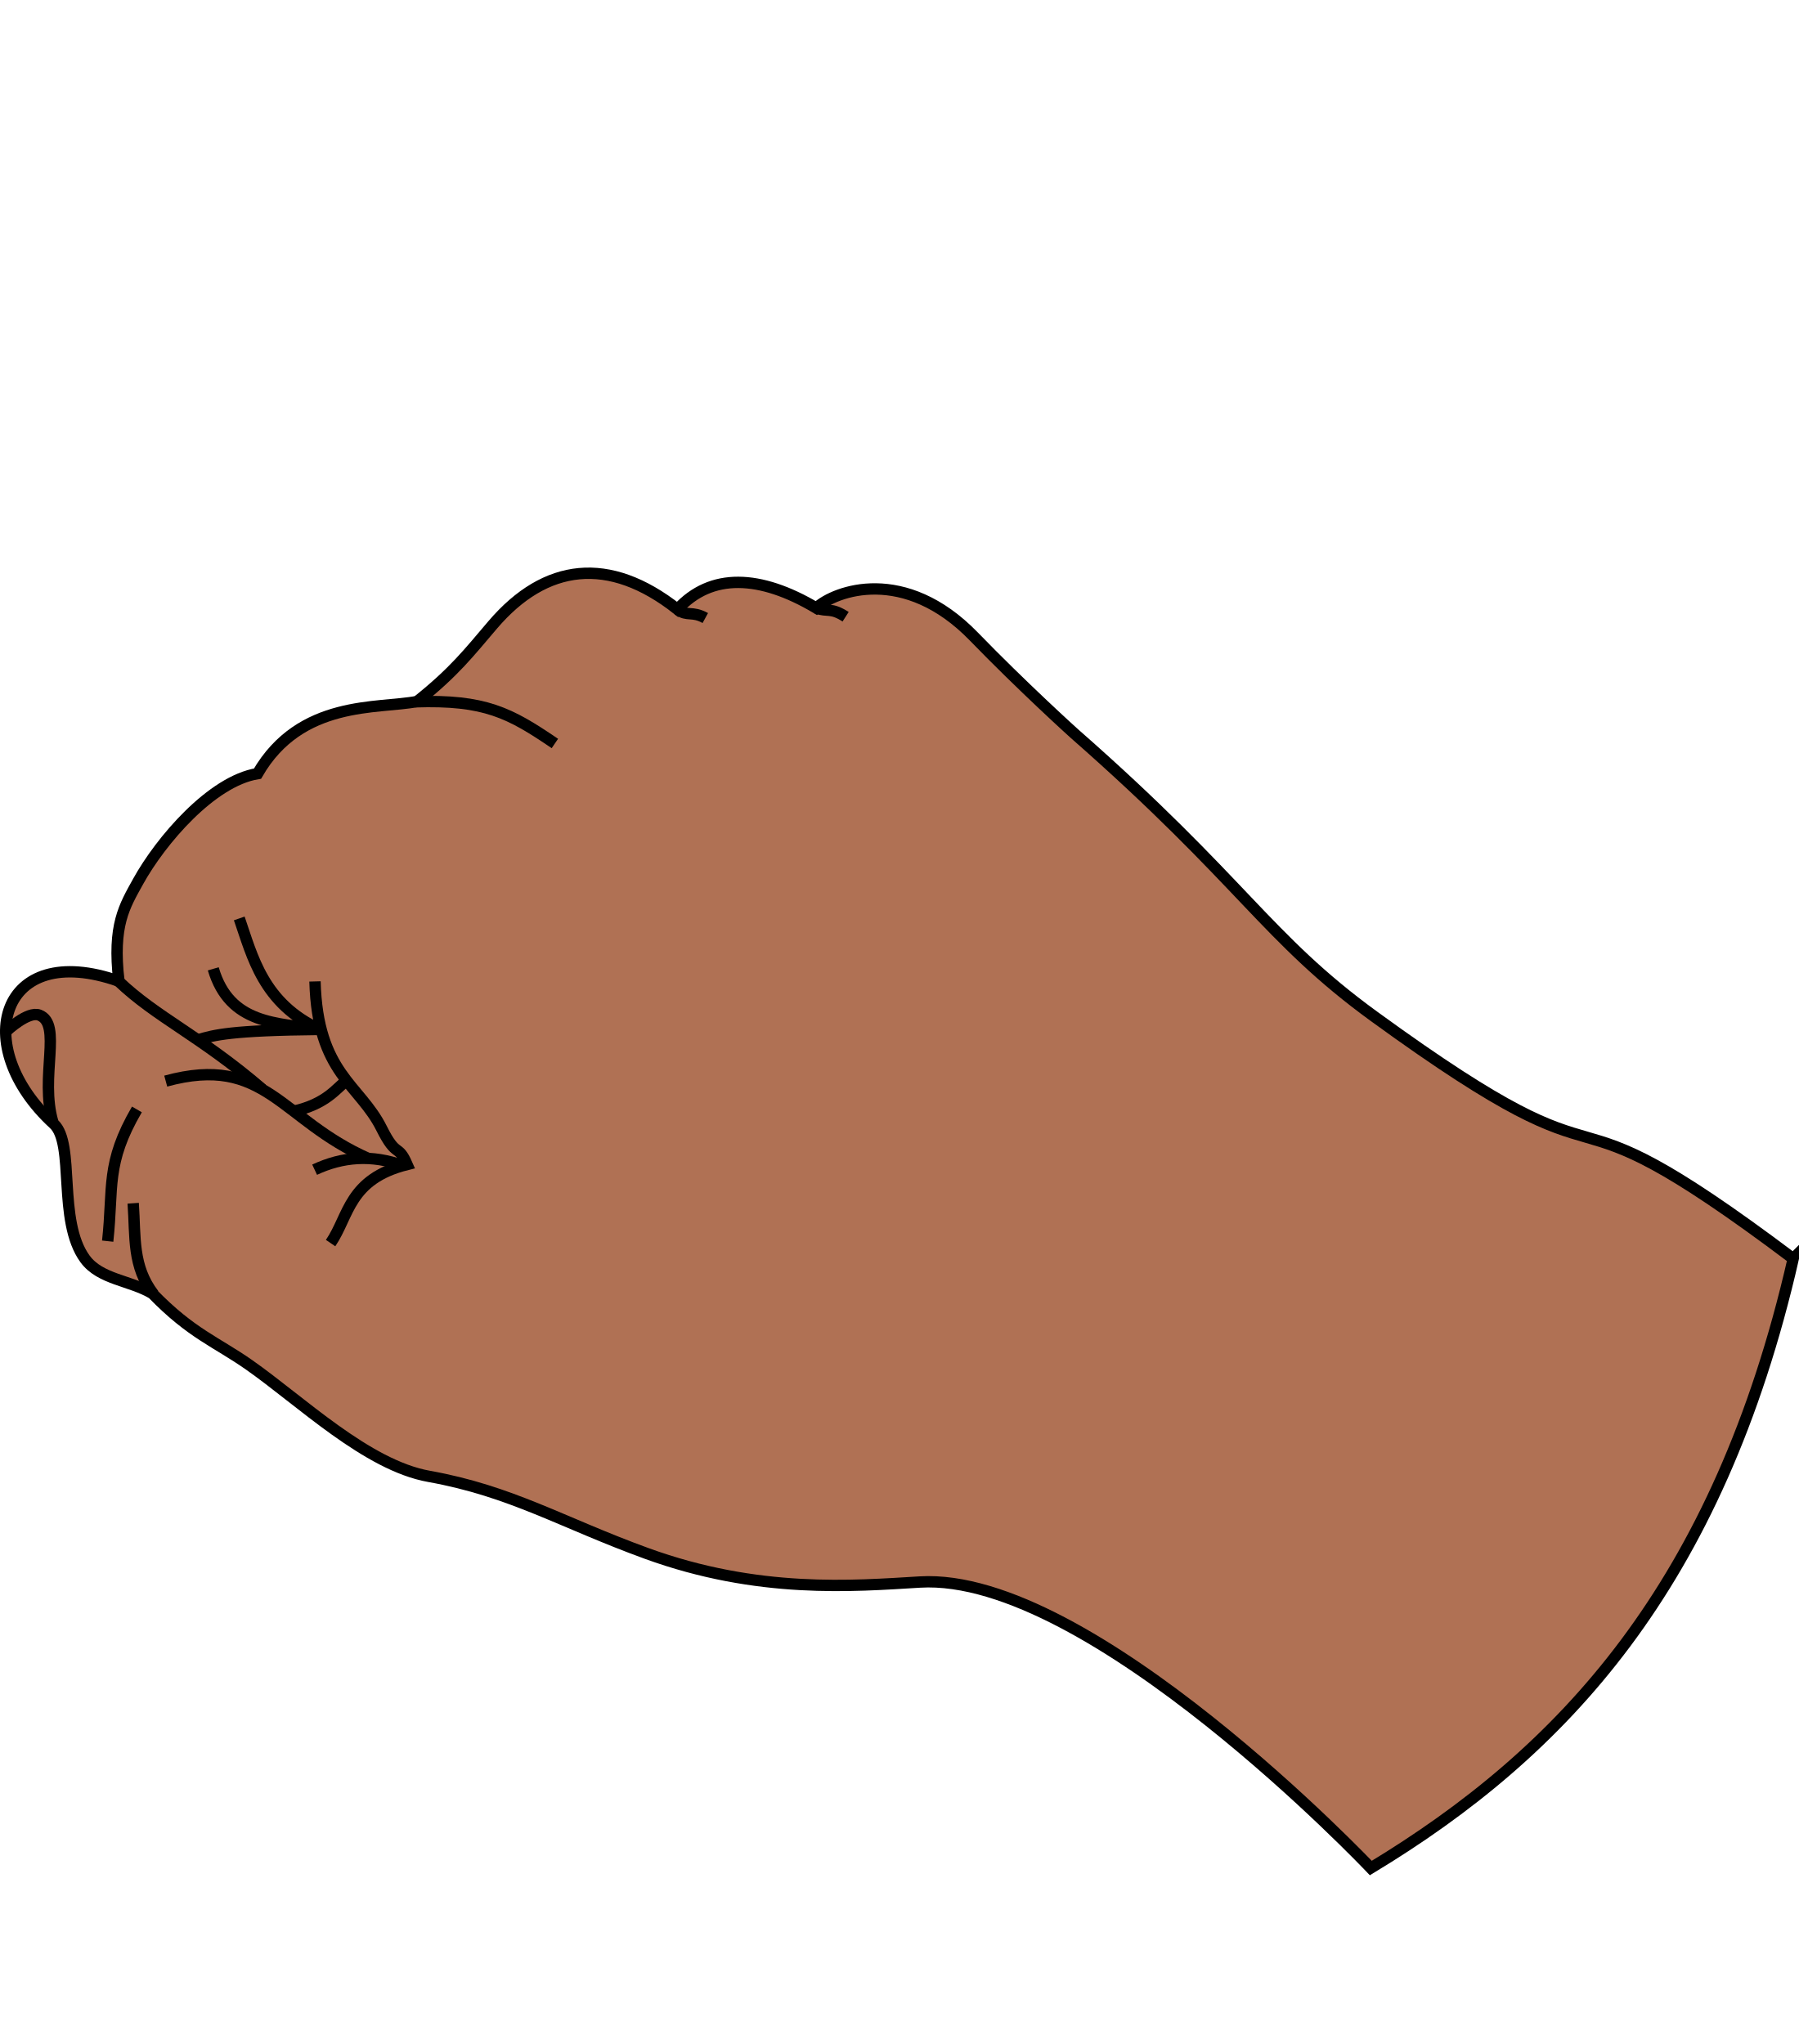
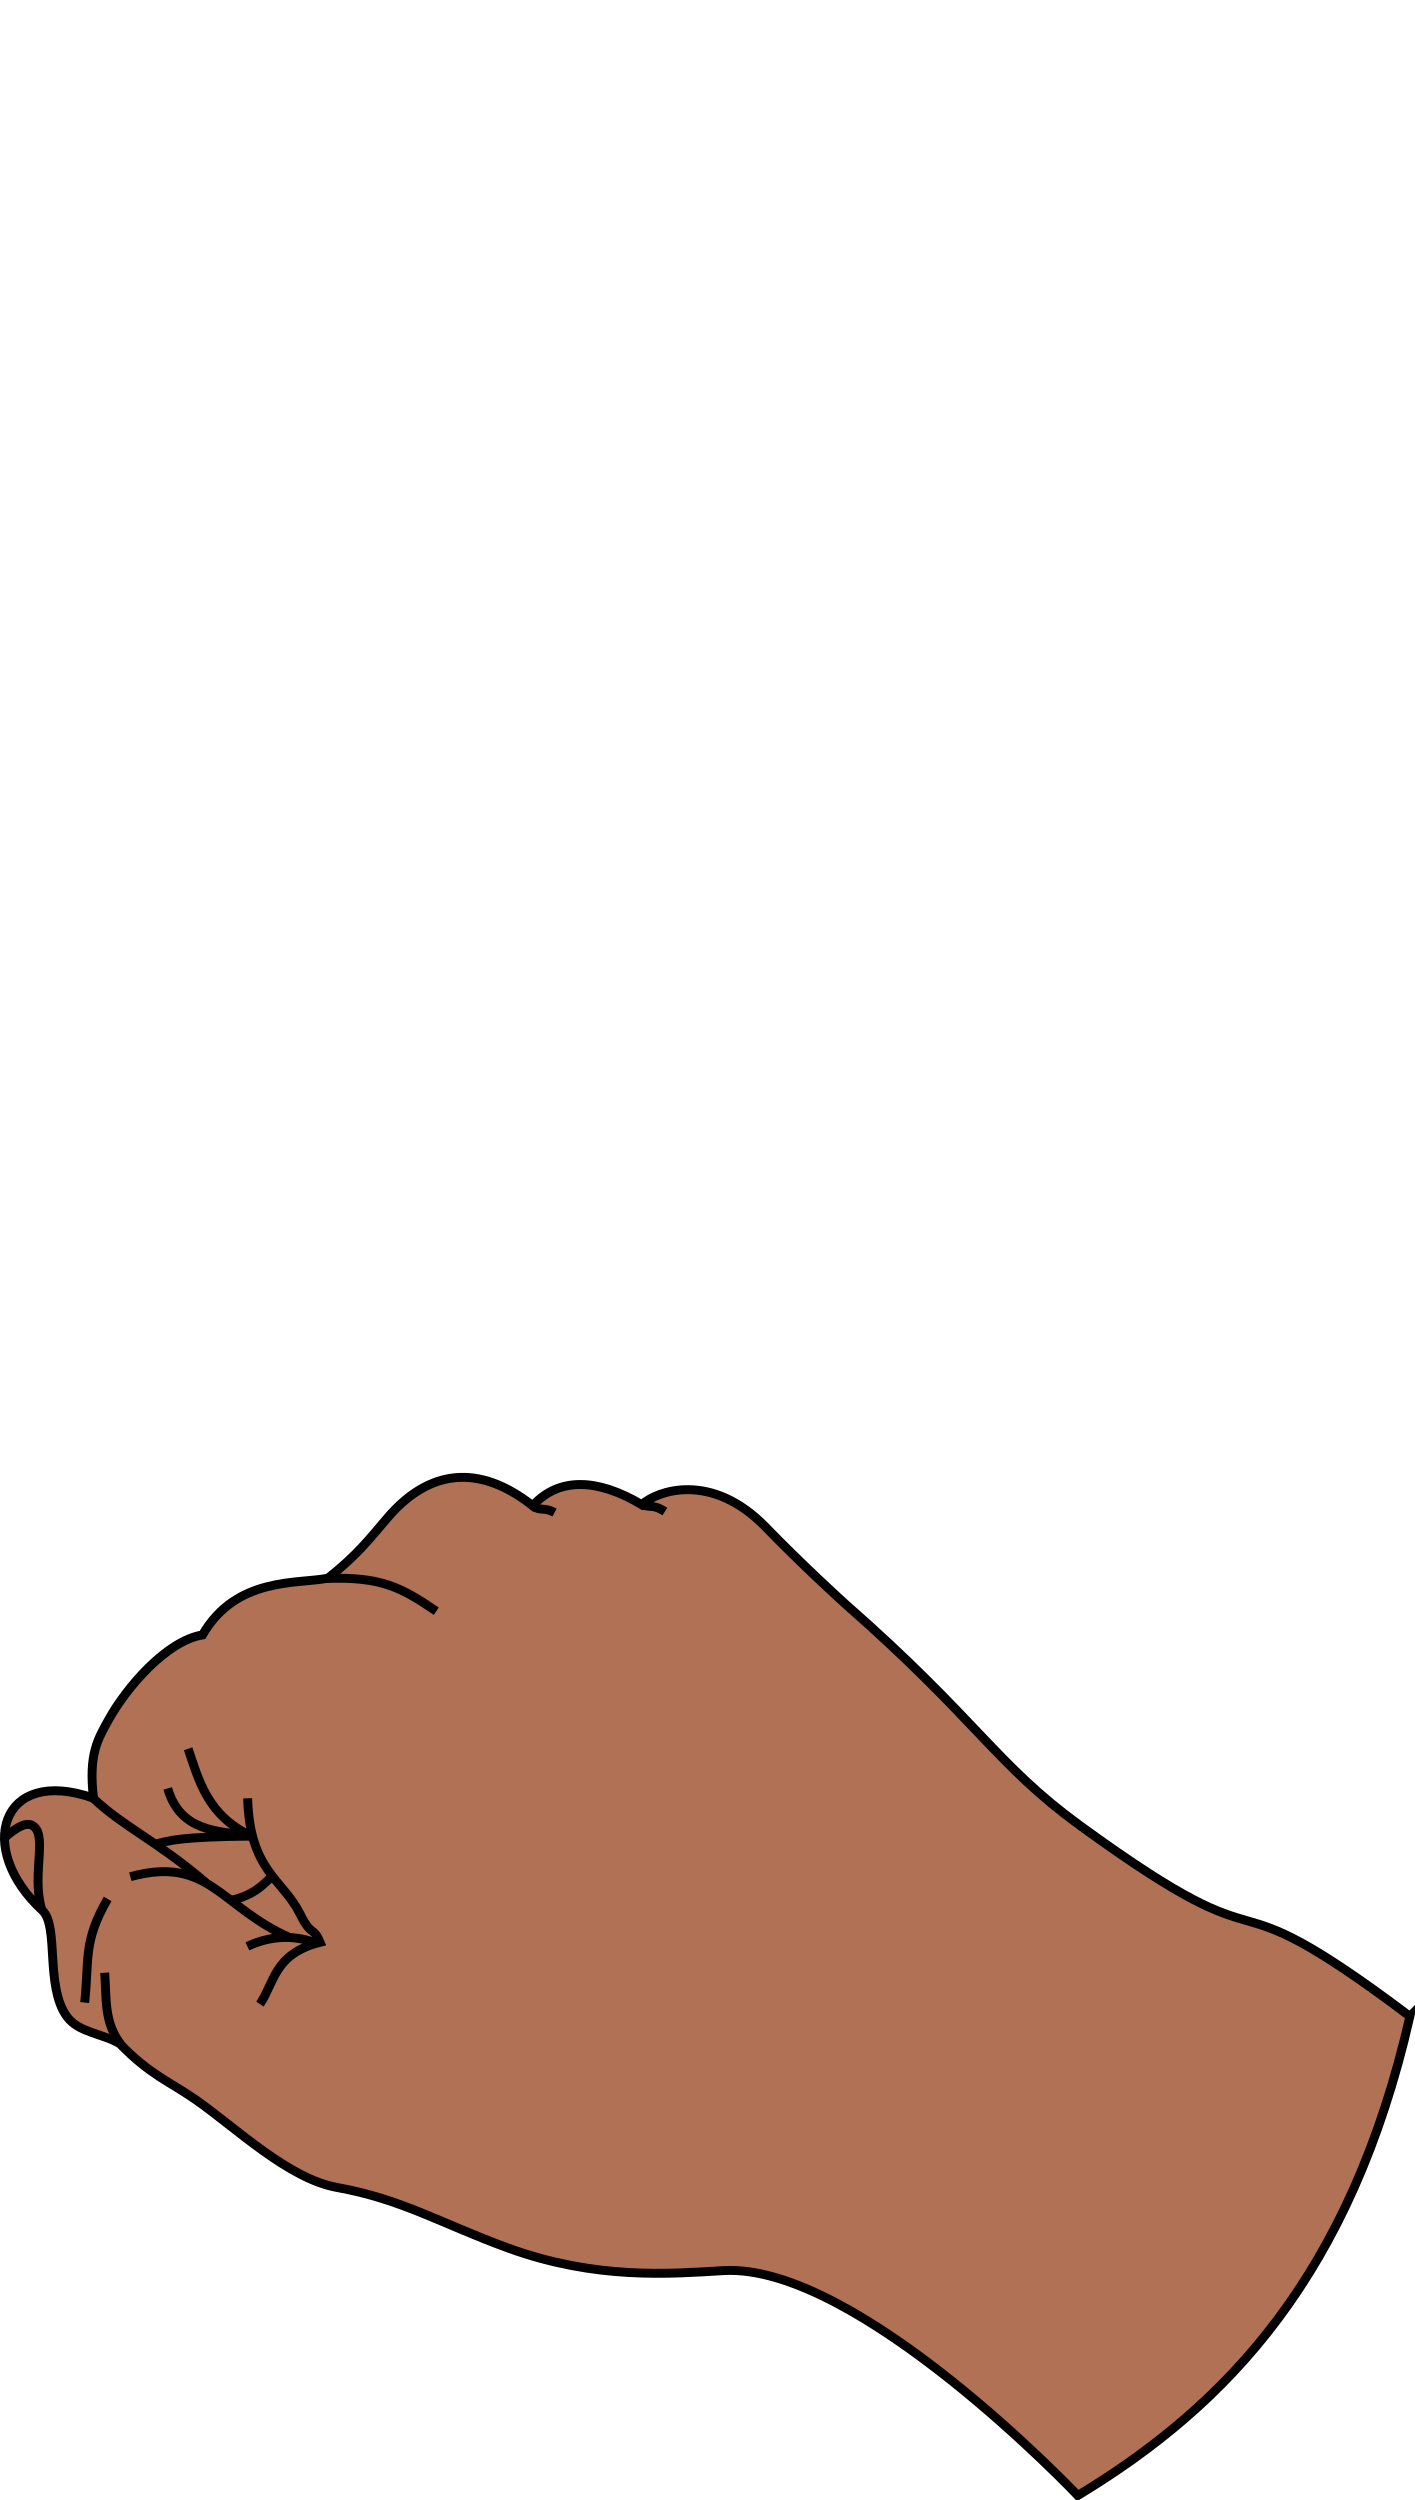
- <svg xmlns="http://www.w3.org/2000/svg" id="svg2" version="1.1" width="158.446" height="180.061">
+ <svg xmlns="http://www.w3.org/2000/svg" id="svg2" version="1.1" width="158.446" height="280.061">
  <defs id="defs6" />
-   <g id="layer2" transform="translate(-152.0546,-992.4971)" style="display:inline">
+   <g id="layer2" transform="translate(-152.0546,-877.4971)" style="display:inline">
    <path style="fill:#b07154;fill-opacity:1;stroke:#000000;stroke-width:1px;stroke-linecap:butt;stroke-linejoin:miter;stroke-opacity:1" d="m 310.001,1103.376 c -23.32,-17.544 -12.901,-3.867 -36.928,-21.348 -9.512,-6.921 -11.506,-11.844 -26.367,-24.889 -0.168,-0.147 -4.63,-4.189 -8.869,-8.561 -6.106,-6.298 -12.221,-4.062 -13.887,-2.52 -4.951,-2.942 -9.267,-3.122 -12.222,0.119 -6.034,-4.759 -11.628,-4.075 -16.27,1.358 -2.095,2.452 -3.362,4.125 -6.66,6.757 -3.444,0.676 -10.281,-0.181 -14.061,6.356 -4.043,0.661 -8.53,5.906 -10.514,9.496 -1.205,2.182 -2.271,3.845 -1.697,8.789 -10.449,-3.684 -13.231,5.691 -5.735,12.57 1.909,1.752 0.293,8.521 2.754,11.896 1.331,1.825 4.007,1.885 5.942,3.053 3.411,3.52 5.624,4.256 8.511,6.279 4.549,3.189 10.367,8.842 15.838,9.822 7.272,1.303 11.693,4.069 19.17,6.789 9.84,3.579 18.207,2.872 24.072,2.52 15.008,-0.899 39.716,25.195 39.716,25.195 16.864,-10.194 30.591,-24.766 37.208,-53.682 z" id="path3045" />
    <path style="fill:none;stroke:#000000;stroke-width:1px;stroke-linecap:butt;stroke-linejoin:miter;stroke-opacity:1" d="m 165.588,1106.515 c -1.885,-2.471 -1.592,-4.993 -1.802,-8.022" id="path3047" />
    <path style="fill:none;stroke:#000000;stroke-width:1px;stroke-linecap:butt;stroke-linejoin:miter;stroke-opacity:1" d="m 161.54,1101.833 c 0.519,-4.771 -0.204,-6.832 2.573,-11.604" id="path3049" />
    <path style="fill:none;stroke:#000000;stroke-width:1px;stroke-linecap:butt;stroke-linejoin:miter;stroke-opacity:1" d="m 156.708,1091.339 c -1.171,-3.977 0.866,-8.634 -1.198,-9.42 -0.992,-0.378 -2.868,1.385 -2.868,1.385" id="path3051" />
    <path style="fill:none;stroke:#000000;stroke-width:1px;stroke-linecap:butt;stroke-linejoin:miter;stroke-opacity:1" d="m 181.173,1102.003 c 1.643,-2.411 1.579,-5.627 6.737,-6.922 -0.823,-1.893 -0.911,-0.504 -2.237,-3.167 -1.946,-3.908 -5.658,-4.829 -5.874,-12.961" id="path3075" />
    <path style="fill:none;stroke:#000000;stroke-width:1px;stroke-linecap:butt;stroke-linejoin:miter;stroke-opacity:1" d="m 173.128,1073.403 c 1.16,3.343 2.089,7.485 7.13,9.795 -3.781,-0.596 -7.975,-0.427 -9.419,-5.354" id="path3077" />
    <path style="fill:none;stroke:#000000;stroke-width:1px;stroke-linecap:butt;stroke-linejoin:miter;stroke-opacity:1" d="m 187.583,1095.199 c -2.787,-1.034 -5.378,-0.802 -7.817,0.34" id="path3079" />
    <path style="fill:none;stroke:#000000;stroke-width:1px;stroke-linecap:butt;stroke-linejoin:miter;stroke-opacity:1" d="m 184.509,1094.557 c -7.77,-3.417 -9.056,-9.229 -17.857,-6.822" id="path3081" />
    <path style="fill:none;stroke:#000000;stroke-width:1px;stroke-linecap:butt;stroke-linejoin:miter;stroke-opacity:1" d="m 175.155,1088.438 c -5.475,-4.703 -9.309,-6.301 -12.676,-9.517" id="path3083" />
    <path style="fill:none;stroke:#000000;stroke-width:1px;stroke-linecap:butt;stroke-linejoin:miter;stroke-opacity:1" d="m 182.585,1087.682 c -0.939,0.711 -1.752,2.041 -4.668,2.708" id="path3085" />
    <path style="fill:none;stroke:#000000;stroke-width:1px;stroke-linecap:butt;stroke-linejoin:miter;stroke-opacity:1" d="m 180.356,1083.181 c -8.066,0.077 -9.424,0.498 -10.858,0.914" id="path3087" />
    <path style="fill:none;stroke:#000000;stroke-width:1px;stroke-linecap:butt;stroke-linejoin:miter;stroke-opacity:1" d="m 188.603,1054.321 c 6.166,-0.207 8.367,0.979 12.324,3.672" id="path3089" />
    <path style="fill:none;stroke:#000000;stroke-width:1px;stroke-linecap:butt;stroke-linejoin:miter;stroke-opacity:1" d="m 226.536,1046.827 c -1.32,-0.85 -1.571,-0.394 -2.583,-0.762" id="path3093" />
    <path style="fill:none;stroke:#000000;stroke-width:1px;stroke-linecap:butt;stroke-linejoin:miter;stroke-opacity:1" d="m 214.177,1046.941 c -1.19,-0.651 -1.575,-0.115 -2.411,-0.734" id="path3095" />
  </g>
</svg>
